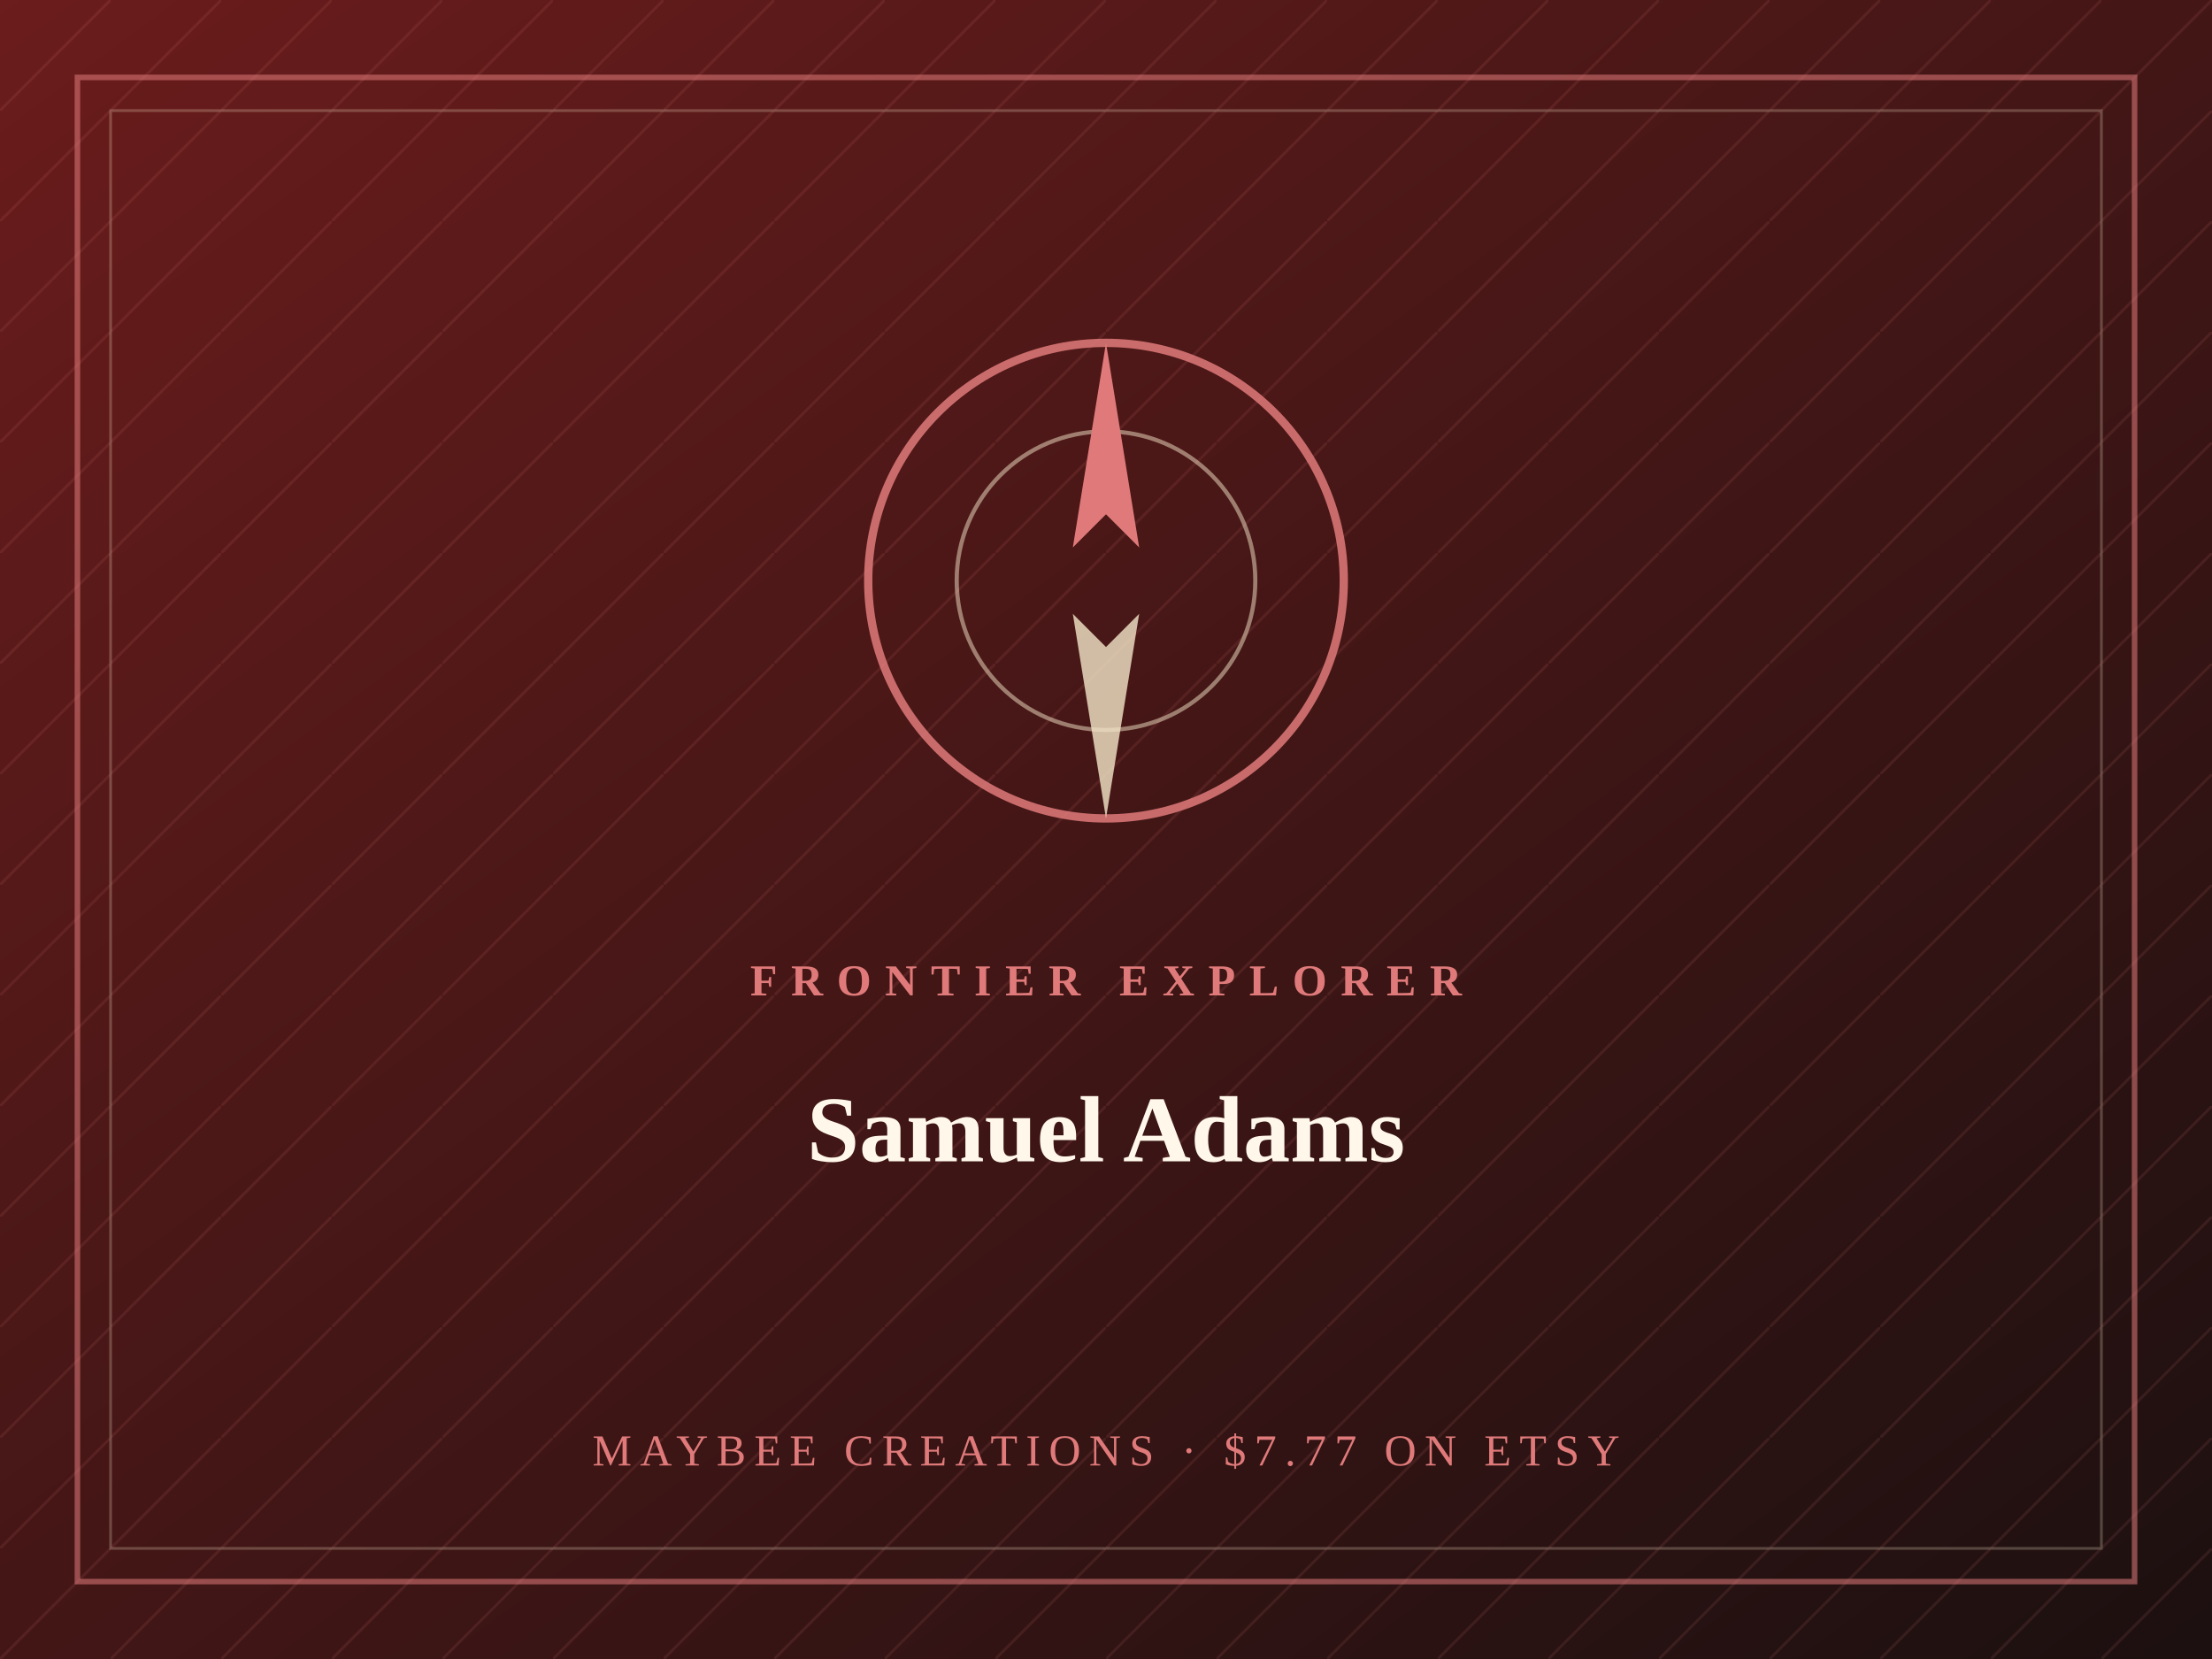
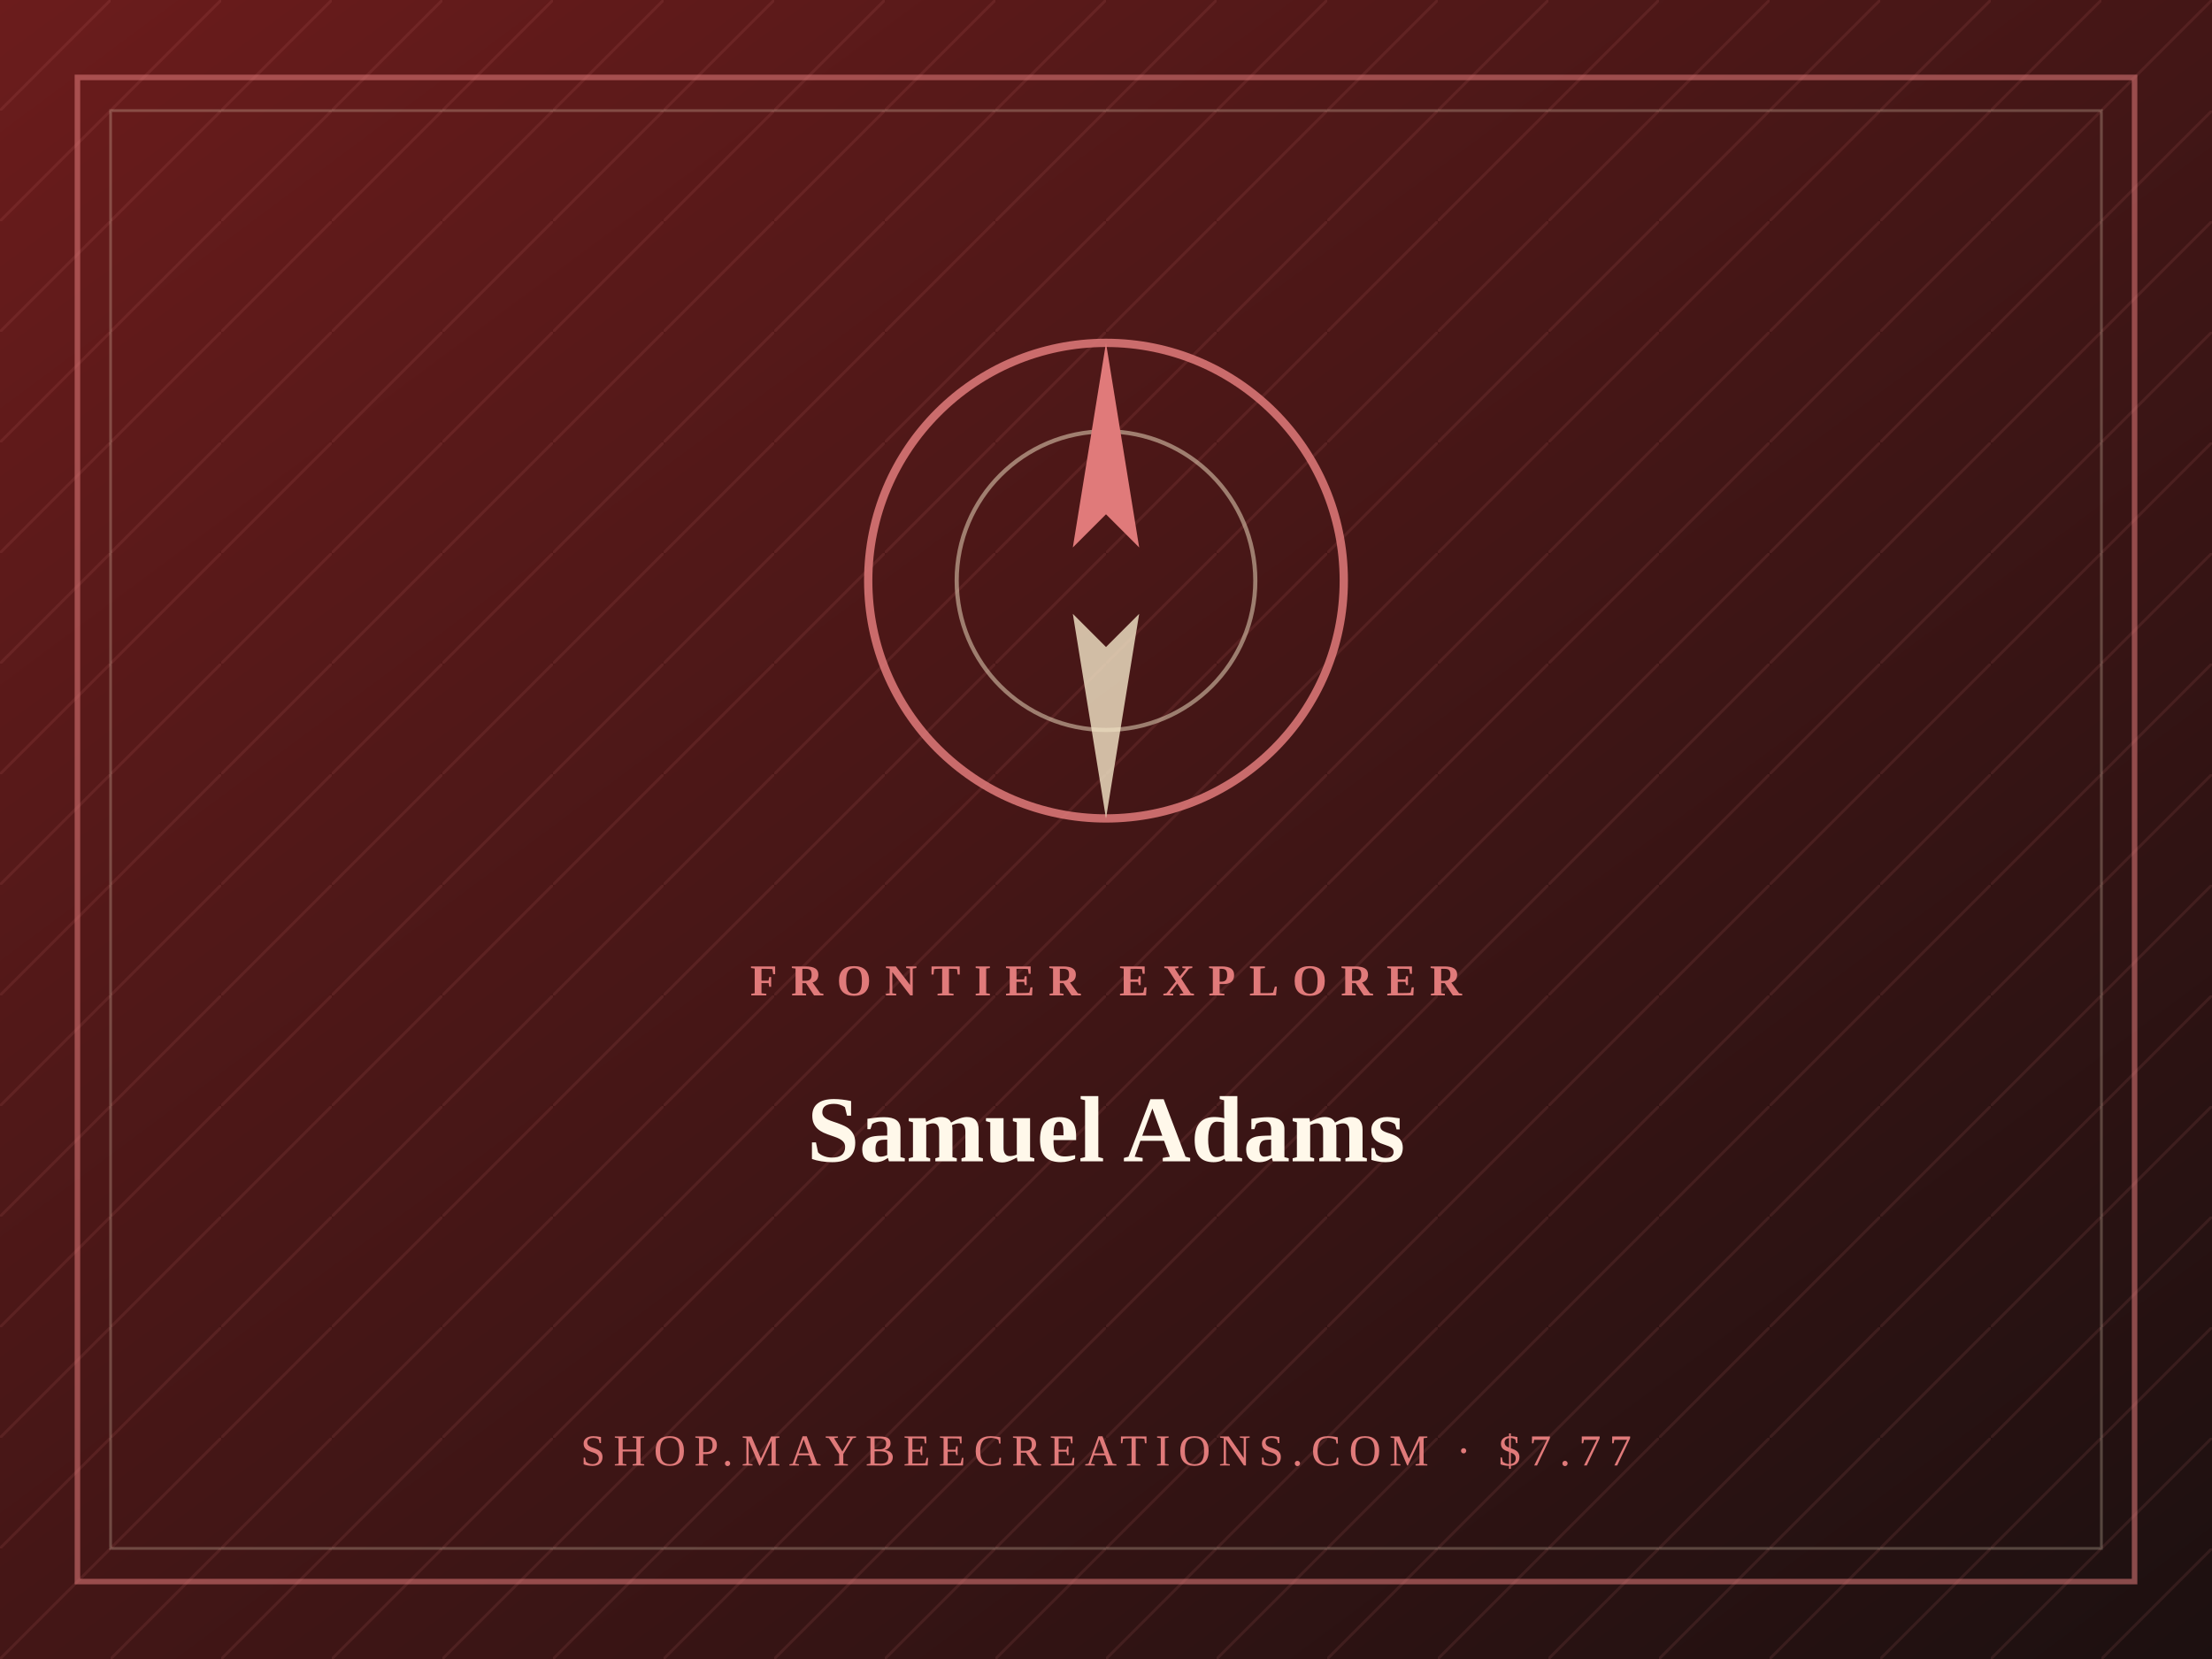
<svg xmlns="http://www.w3.org/2000/svg" viewBox="0 0 800 600" role="img" aria-label="Samuel Adams Frontier Explorer">
  <defs>
    <linearGradient id="g" x1="0" y1="0" x2="1" y2="1">
      <stop offset="0%" stop-color="#6b1c1c" />
      <stop offset="100%" stop-color="#1c1010" />
    </linearGradient>
    <pattern id="p" width="40" height="40" patternUnits="userSpaceOnUse">
      <path d="M0 40 L40 0" stroke="#e07a7a" stroke-opacity="0.12" stroke-width="1" />
    </pattern>
  </defs>
  <rect width="800" height="600" fill="url(#g)" />
  <rect width="800" height="600" fill="url(#p)" />
  <rect x="28" y="28" width="744" height="544" fill="none" stroke="#e07a7a" stroke-opacity="0.55" stroke-width="2" />
  <rect x="40" y="40" width="720" height="520" fill="none" stroke="#f4e6c8" stroke-opacity="0.25" stroke-width="1" />
  <circle cx="400" cy="210" r="86" fill="none" stroke="#e07a7a" stroke-width="3" opacity="0.85" />
  <circle cx="400" cy="210" r="54" fill="none" stroke="#f4e6c8" stroke-width="1.5" opacity="0.5" />
  <path d="M400 124 L412 198 L400 186 L388 198 Z" fill="#e07a7a" />
  <path d="M400 296 L388 222 L400 234 L412 222 Z" fill="#f4e6c8" opacity="0.8" />
  <text x="400" y="360" text-anchor="middle" fill="#e07a7a" font-family="Georgia, 'Times New Roman', serif" font-size="16" letter-spacing="5" font-weight="700">FRONTIER EXPLORER</text>
  <text x="400" y="420" text-anchor="middle" fill="#fff8ea" font-family="Georgia, 'Times New Roman', serif" font-size="34" font-weight="700">Samuel Adams</text>
-   <text x="400" y="530" text-anchor="middle" fill="#e07a7a" font-family="Georgia, 'Times New Roman', serif" font-size="16" letter-spacing="3">MAYBEE CREATIONS · $7.77 ON ETSY</text>
+   <text x="400" y="530" text-anchor="middle" fill="#e07a7a" font-family="Georgia, 'Times New Roman', serif" font-size="16" letter-spacing="3">SHOP.MAYBEECREATIONS.COM · $7.77</text>
</svg>
